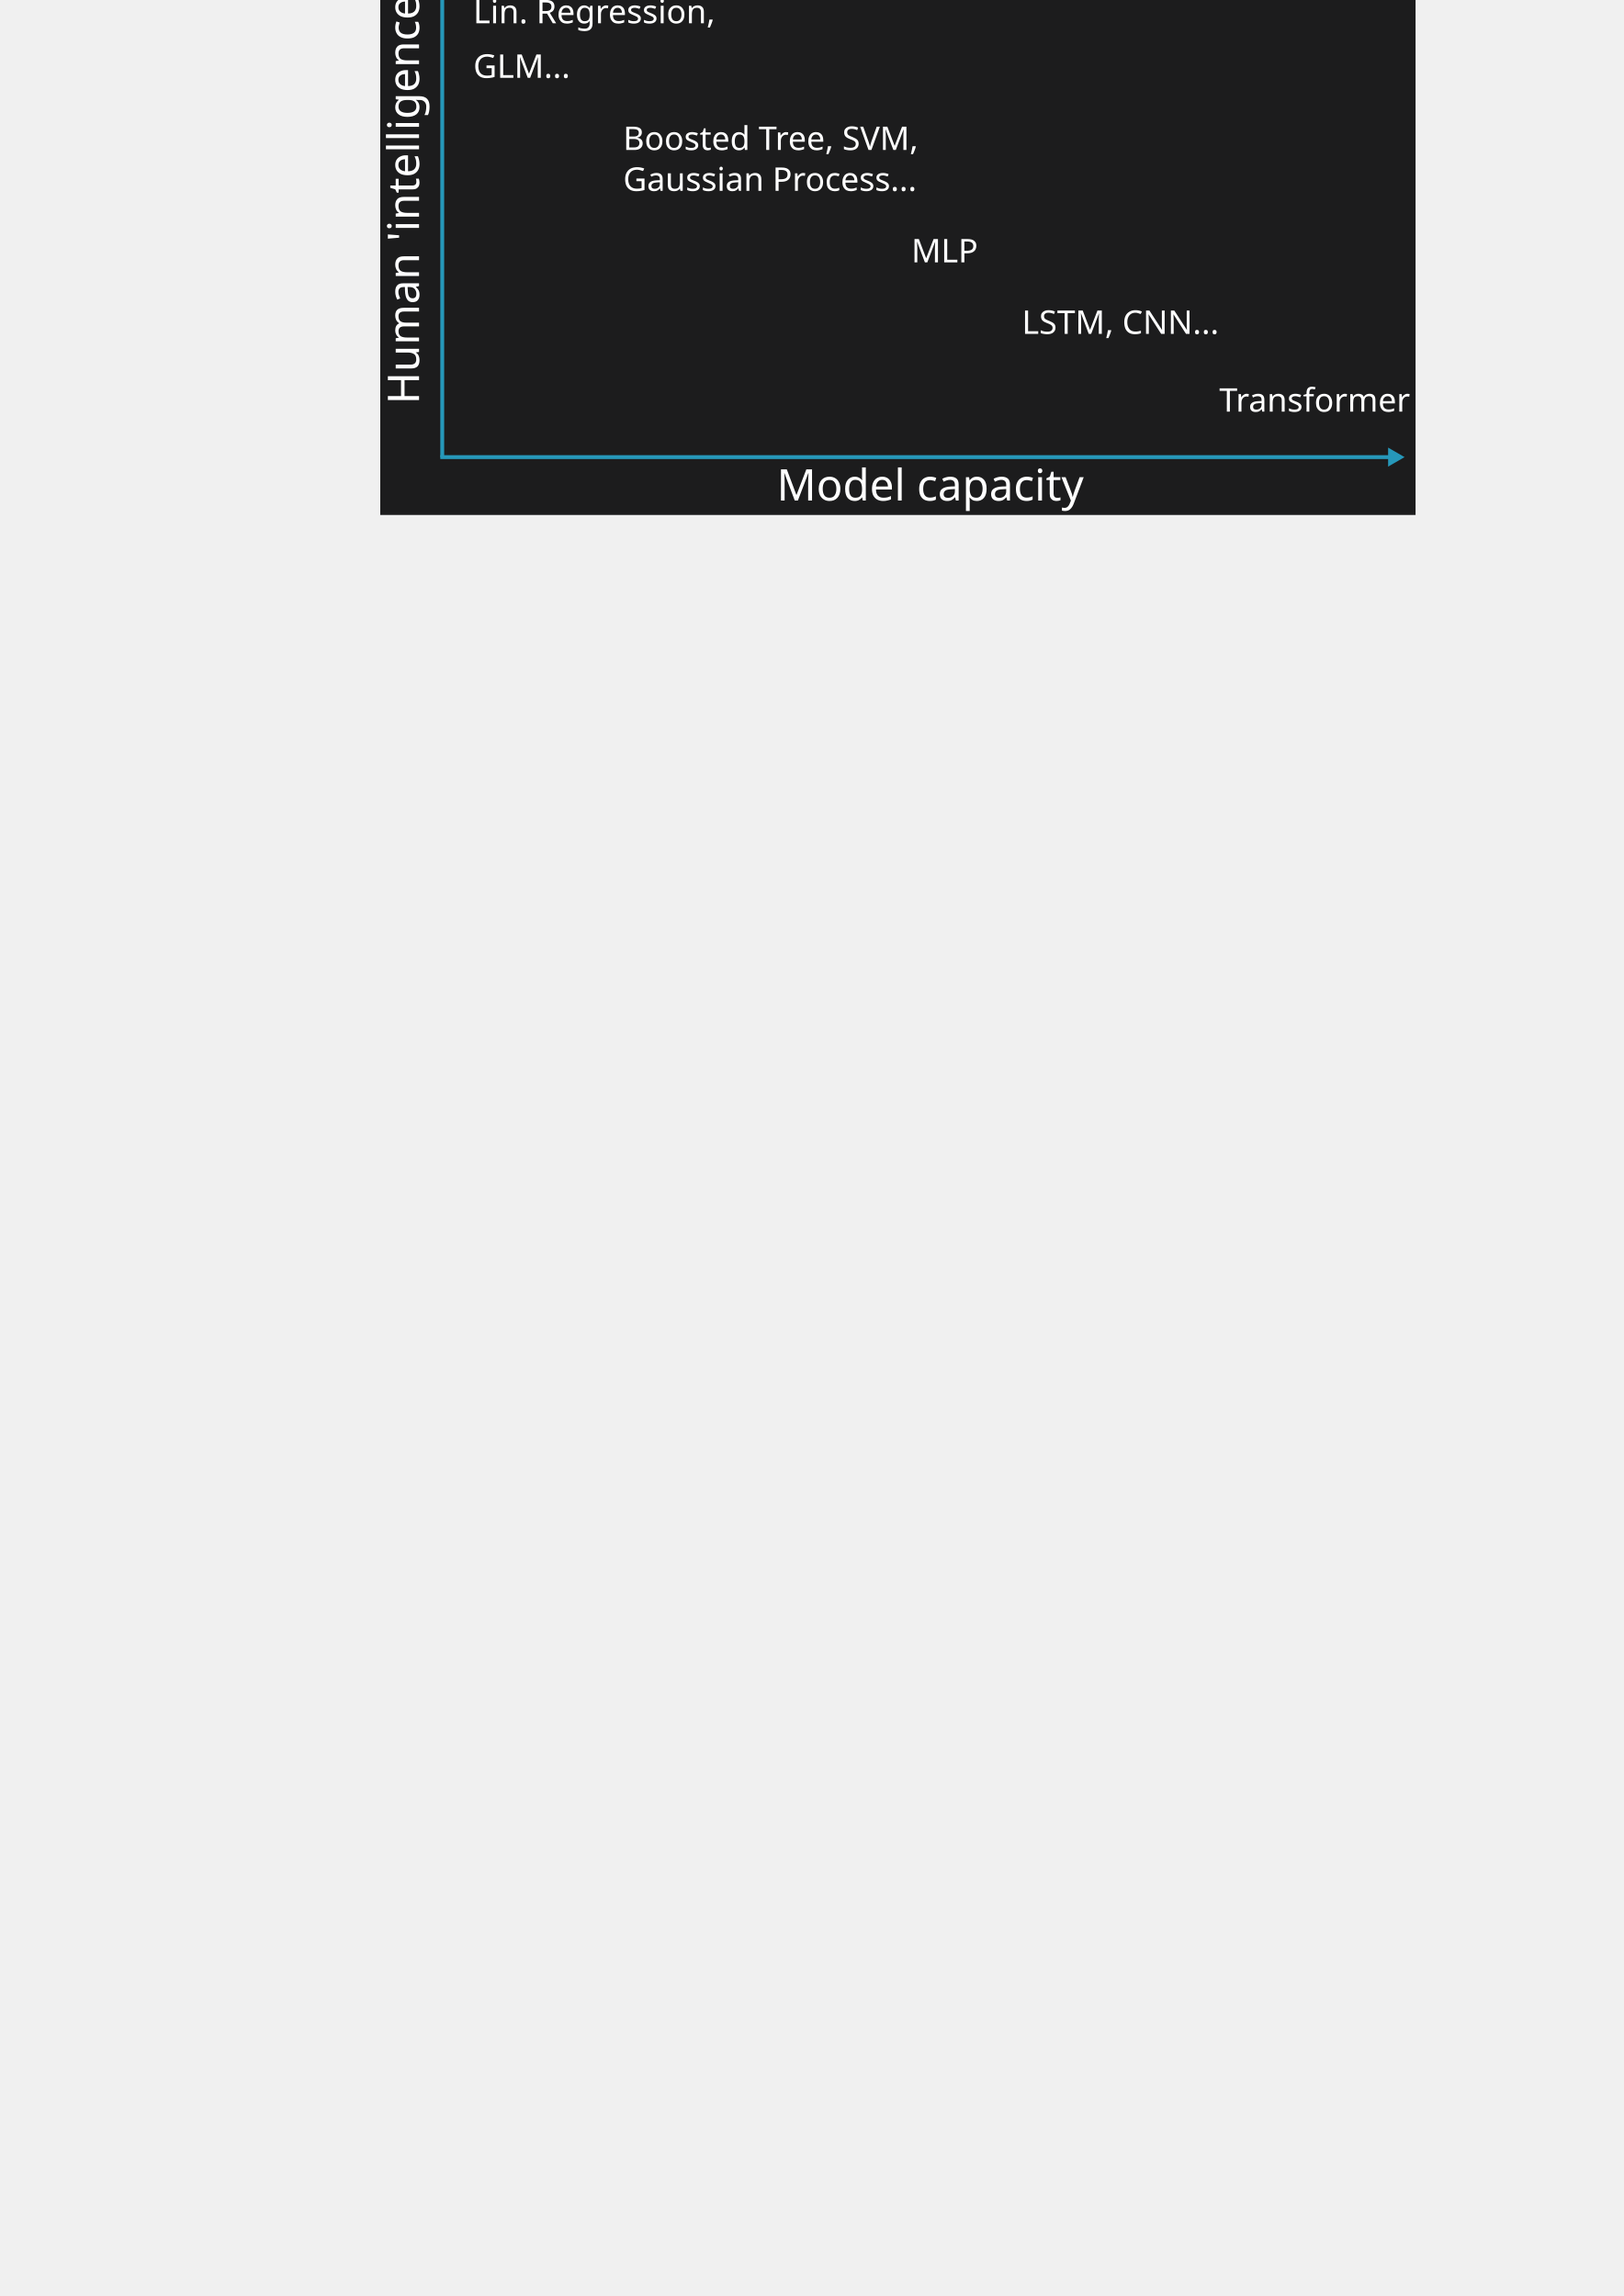
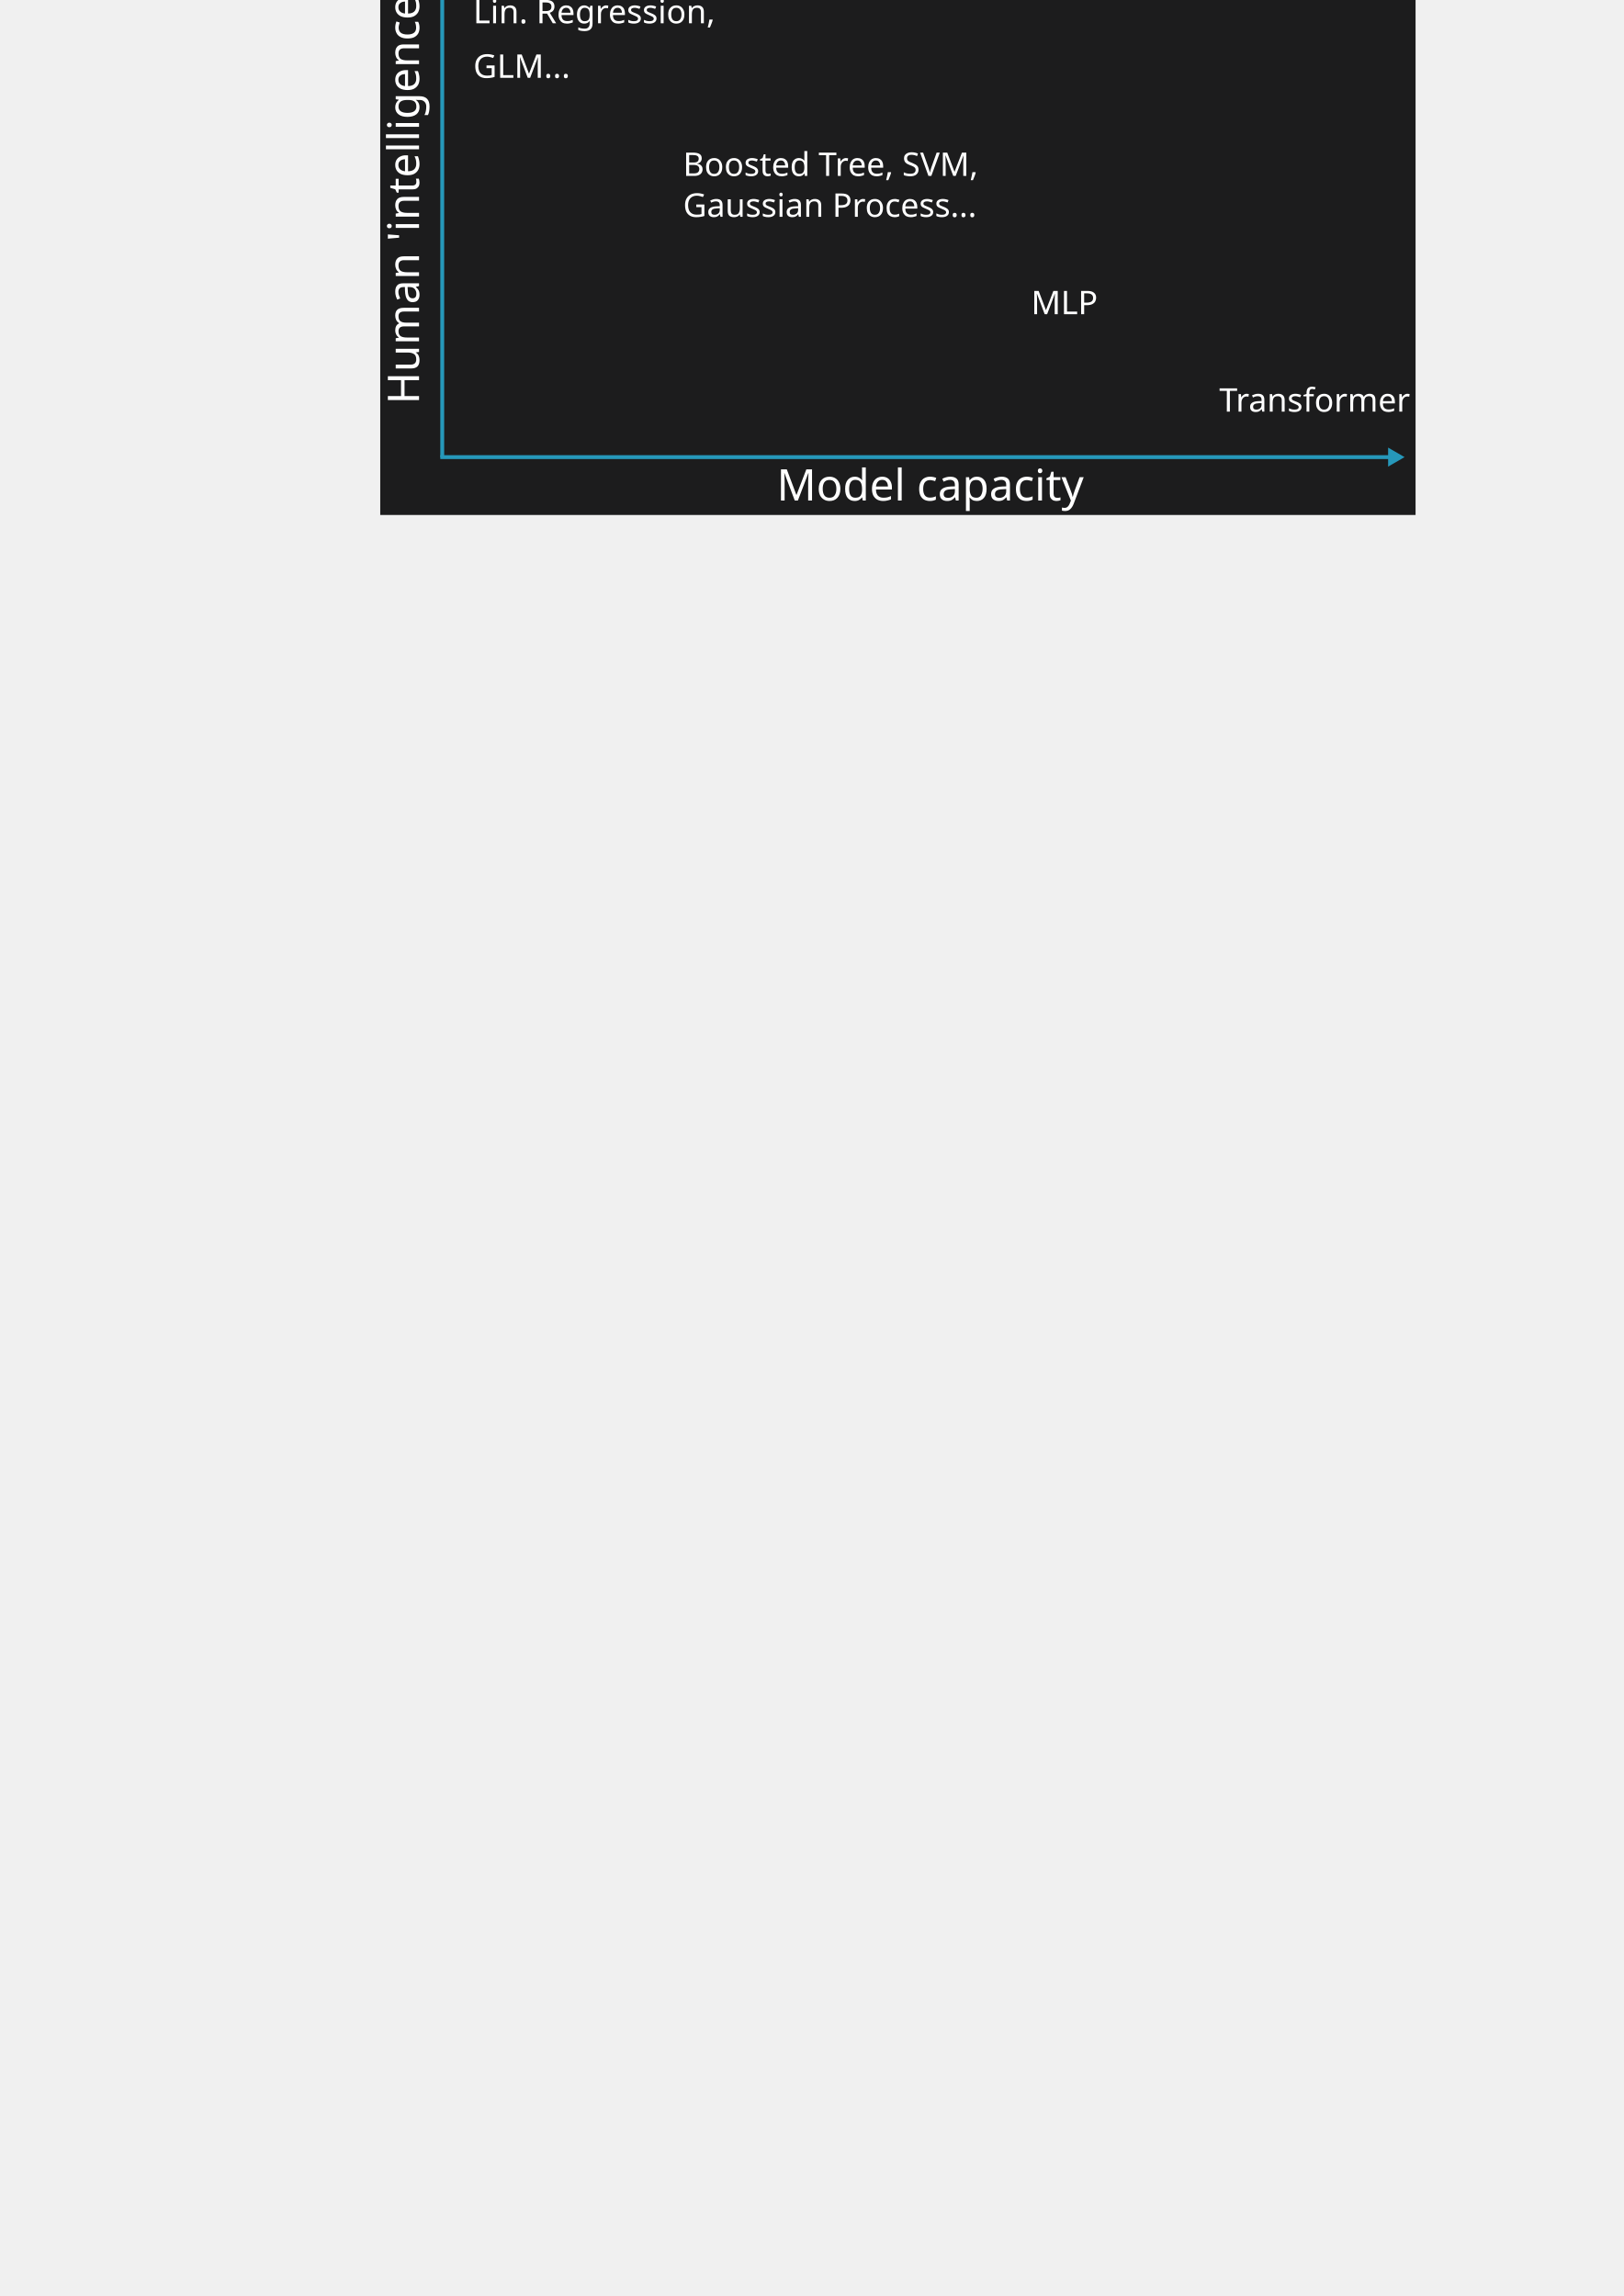
<svg xmlns="http://www.w3.org/2000/svg" width="210mm" height="297mm" viewBox="0 0 210 297" version="1.1" id="svg8">
  <defs id="defs2">
    <marker orient="auto" refY="0.0" refX="0.0" id="TriangleOutM" style="overflow:visible">
      <path id="path4665" d="M 5.77,0.0 L -2.88,5.0 L -2.88,-5.0 L 5.77,0.0 z " style="fill-rule:evenodd;stroke:#2698ba;stroke-width:1pt;stroke-opacity:1;fill:#2698ba;fill-opacity:1" transform="scale(0.4)" />
    </marker>
    <marker orient="auto" refY="0.0" refX="0.0" id="Arrow2Lend" style="overflow:visible;">
      <path id="path4541" style="fill-rule:evenodd;stroke-width:0.625;stroke-linejoin:round;stroke:#000000;stroke-opacity:1;fill:#000000;fill-opacity:1" d="M 8.719,4.034 L -2.207,0.016 L 8.719,-4.002 C 6.973,-1.63 6.983,1.616 8.719,4.034 z " transform="scale(1.1) rotate(180) translate(1,0)" />
    </marker>
    <marker orient="auto" refY="0.0" refX="0.0" id="Arrow1Lend" style="overflow:visible;">
      <path id="path4523" d="M 0.0,0.0 L 5.0,-5.0 L -12.5,0.0 L 5.0,5.0 L 0.0,0.0 z " style="fill-rule:evenodd;stroke:#000000;stroke-width:1pt;stroke-opacity:1;fill:#000000;fill-opacity:1" transform="scale(0.8) rotate(180) translate(12.5,0)" />
    </marker>
    <marker orient="auto" refY="0" refX="0" id="TriangleOutM-0" style="overflow:visible">
      <path id="path4665-4" d="M 5.77,0 -2.88,5 V -5 Z" style="fill:#2698ba;fill-opacity:1;fill-rule:evenodd;stroke:#2698ba;stroke-width:1pt;stroke-opacity:1" transform="scale(0.4)" />
    </marker>
  </defs>
  <g id="layer2">
    <rect style="fill:#1c1c1d;fill-opacity:1;stroke:none;stroke-width:0.513;stroke-miterlimit:4;stroke-dasharray:none;stroke-dashoffset:0;stroke-opacity:1" id="rect8163" width="133.902" height="72.564" x="49.178" y="-5.95" />
-     <text xml:space="preserve" style="font-style:normal;font-variant:normal;font-weight:500;font-stretch:normal;font-size:4.233px;line-height:1.25;font-family:'CMU Serif';-inkscape-font-specification:'CMU Serif, Medium';font-variant-ligatures:normal;font-variant-caps:normal;font-variant-numeric:normal;font-feature-settings:normal;text-align:start;letter-spacing:0px;word-spacing:0px;writing-mode:lr-tb;text-anchor:start;fill:#ffffff;fill-opacity:1;stroke:none;stroke-width:0.265" x="117.87" y="33.939" id="text6499">
-       <tspan id="tspan6497" x="117.87" y="33.939" style="font-style:normal;font-variant:normal;font-weight:500;font-stretch:normal;font-size:4.233px;font-family:'CMU Serif';-inkscape-font-specification:'CMU Serif, Medium';font-variant-ligatures:normal;font-variant-caps:normal;font-variant-numeric:normal;font-feature-settings:normal;text-align:start;writing-mode:lr-tb;text-anchor:start;fill:#ffffff;fill-opacity:1;stroke-width:0.265">MLP</tspan>
+     <text xml:space="preserve" style="font-style:normal;font-variant:normal;font-weight:500;font-stretch:normal;font-size:4.233px;line-height:1.25;font-family:'CMU Serif';-inkscape-font-specification:'CMU Serif, Medium';font-variant-ligatures:normal;font-variant-caps:normal;font-variant-numeric:normal;font-feature-settings:normal;text-align:start;letter-spacing:0px;word-spacing:0px;writing-mode:lr-tb;text-anchor:start;fill:#ffffff;fill-opacity:1;stroke:none;stroke-width:0.265" x="133.364" y="40.648" id="text6499">
+       <tspan id="tspan6497" x="133.364" y="40.648" style="font-style:normal;font-variant:normal;font-weight:500;font-stretch:normal;font-size:4.233px;font-family:'CMU Serif';-inkscape-font-specification:'CMU Serif, Medium';font-variant-ligatures:normal;font-variant-caps:normal;font-variant-numeric:normal;font-feature-settings:normal;text-align:start;writing-mode:lr-tb;text-anchor:start;fill:#ffffff;fill-opacity:1;stroke-width:0.265">MLP</tspan>
    </text>
  </g>
  <g id="layer1">
    <path style="fill:none;fill-opacity:1;stroke:#2698ba;stroke-width:0.5;stroke-linecap:butt;stroke-linejoin:miter;stroke-miterlimit:4;stroke-dasharray:none;stroke-opacity:1;marker-end:url(#TriangleOutM)" d="M 57.196,59.13 V -3.193" id="path4518" />
    <path style="fill:none;fill-opacity:1;stroke:#2698ba;stroke-width:0.5;stroke-linecap:butt;stroke-linejoin:miter;stroke-miterlimit:4;stroke-dasharray:none;stroke-opacity:1;marker-end:url(#TriangleOutM-0)" d="M 56.944,59.13 H 180.239" id="path4518-2" />
    <text xml:space="preserve" style="font-style:normal;font-weight:normal;font-size:5.644px;line-height:1.25;font-family:sans-serif;letter-spacing:0px;word-spacing:0px;fill:#ffffff;fill-opacity:1;stroke:none;stroke-width:0.265" x="100.461" y="64.743" id="text6019">
      <tspan x="100.461" y="64.743" style="font-style:normal;font-variant:normal;font-weight:normal;font-stretch:normal;font-family:'CMU Serif';-inkscape-font-specification:'CMU Serif';fill:#ffffff;fill-opacity:1;stroke-width:0.265" id="tspan6021">Model capacity</tspan>
    </text>
    <text xml:space="preserve" style="font-style:normal;font-weight:normal;font-size:5.644px;line-height:1.25;font-family:sans-serif;letter-spacing:0px;word-spacing:0px;fill:#2698ba;fill-opacity:1;stroke:none;stroke-width:0.265" x="-52.296" y="54.194" id="text6019-6" transform="rotate(-90)">
      <tspan x="-52.296" y="54.194" style="font-style:normal;font-variant:normal;font-weight:normal;font-stretch:normal;font-family:'CMU Serif';-inkscape-font-specification:'CMU Serif';fill:#ffffff;fill-opacity:1;stroke-width:0.265" id="tspan6021-2">Human 'intelligence'</tspan>
    </text>
    <text xml:space="preserve" style="font-style:normal;font-weight:normal;font-size:5.644px;line-height:1.25;font-family:sans-serif;letter-spacing:0px;word-spacing:0px;fill:#ffffff;fill-opacity:1;stroke:none;stroke-width:0.265;stroke-opacity:1" x="61.205" y="3.004" id="text6477">
      <tspan x="61.205" y="3.004" style="font-style:normal;font-variant:normal;font-weight:500;font-stretch:normal;font-size:4.233px;font-family:'CMU Serif';-inkscape-font-specification:'CMU Serif, Medium';font-variant-ligatures:normal;font-variant-caps:normal;font-variant-numeric:normal;font-feature-settings:normal;text-align:start;writing-mode:lr-tb;text-anchor:start;fill:#ffffff;fill-opacity:1;stroke:none;stroke-width:0.265;stroke-opacity:1" id="tspan6479">Lin. Regression, </tspan>
      <tspan x="61.205" y="10.059" style="font-style:normal;font-variant:normal;font-weight:500;font-stretch:normal;font-size:4.233px;font-family:'CMU Serif';-inkscape-font-specification:'CMU Serif, Medium';font-variant-ligatures:normal;font-variant-caps:normal;font-variant-numeric:normal;font-feature-settings:normal;text-align:start;writing-mode:lr-tb;text-anchor:start;fill:#ffffff;fill-opacity:1;stroke:none;stroke-width:0.265;stroke-opacity:1" id="tspan8369">GLM...</tspan>
    </text>
    <text xml:space="preserve" style="font-style:normal;font-weight:normal;font-size:5.644px;line-height:1.25;font-family:sans-serif;letter-spacing:0px;word-spacing:0px;fill:#000000;fill-opacity:1;stroke:none;stroke-width:0.265" x="102.231" y="44.163" id="text6487">
      <tspan id="tspan6485" x="102.231" y="49.313" style="stroke-width:0.265" />
    </text>
-     <text xml:space="preserve" style="font-style:normal;font-variant:normal;font-weight:500;font-stretch:normal;font-size:4.233px;line-height:1.25;font-family:'CMU Serif';-inkscape-font-specification:'CMU Serif, Medium';font-variant-ligatures:normal;font-variant-caps:normal;font-variant-numeric:normal;font-feature-settings:normal;text-align:start;letter-spacing:0px;word-spacing:0px;writing-mode:lr-tb;text-anchor:start;fill:#2698ba;fill-opacity:1;stroke:none;stroke-width:0.265" x="80.588" y="19.4" id="text6491">
-       <tspan x="80.588" y="19.4" style="font-style:normal;font-variant:normal;font-weight:500;font-stretch:normal;font-size:4.233px;font-family:'CMU Serif';-inkscape-font-specification:'CMU Serif, Medium';font-variant-ligatures:normal;font-variant-caps:normal;font-variant-numeric:normal;font-feature-settings:normal;text-align:start;writing-mode:lr-tb;text-anchor:start;fill:#ffffff;fill-opacity:1;stroke-width:0.265" id="tspan6493">Boosted Tree, SVM,</tspan>
-       <tspan x="80.588" y="24.691" style="font-style:normal;font-variant:normal;font-weight:500;font-stretch:normal;font-size:4.233px;font-family:'CMU Serif';-inkscape-font-specification:'CMU Serif, Medium';font-variant-ligatures:normal;font-variant-caps:normal;font-variant-numeric:normal;font-feature-settings:normal;text-align:start;writing-mode:lr-tb;text-anchor:start;fill:#ffffff;fill-opacity:1;stroke-width:0.265" id="tspan8422">Gaussian Process...</tspan>
-       <tspan x="80.588" y="29.983" style="font-style:normal;font-variant:normal;font-weight:500;font-stretch:normal;font-size:4.233px;font-family:'CMU Serif';-inkscape-font-specification:'CMU Serif, Medium';font-variant-ligatures:normal;font-variant-caps:normal;font-variant-numeric:normal;font-feature-settings:normal;text-align:start;writing-mode:lr-tb;text-anchor:start;fill:#ffffff;fill-opacity:1;stroke-width:0.265" id="tspan8424" />
-       <tspan x="80.588" y="35.275" style="font-style:normal;font-variant:normal;font-weight:500;font-stretch:normal;font-size:4.233px;font-family:'CMU Serif';-inkscape-font-specification:'CMU Serif, Medium';font-variant-ligatures:normal;font-variant-caps:normal;font-variant-numeric:normal;font-feature-settings:normal;text-align:start;writing-mode:lr-tb;text-anchor:start;fill:#ffffff;fill-opacity:1;stroke-width:0.265" id="tspan6495" />
+     <text xml:space="preserve" style="font-style:normal;font-variant:normal;font-weight:500;font-stretch:normal;font-size:4.233px;line-height:1.25;font-family:'CMU Serif';-inkscape-font-specification:'CMU Serif, Medium';font-variant-ligatures:normal;font-variant-caps:normal;font-variant-numeric:normal;font-feature-settings:normal;text-align:start;letter-spacing:0px;word-spacing:0px;writing-mode:lr-tb;text-anchor:start;fill:#2698ba;fill-opacity:1;stroke:none;stroke-width:0.265" x="88.335" y="22.754" id="text6491">
+       <tspan x="88.335" y="22.754" style="font-style:normal;font-variant:normal;font-weight:500;font-stretch:normal;font-size:4.233px;font-family:'CMU Serif';-inkscape-font-specification:'CMU Serif, Medium';font-variant-ligatures:normal;font-variant-caps:normal;font-variant-numeric:normal;font-feature-settings:normal;text-align:start;writing-mode:lr-tb;text-anchor:start;fill:#ffffff;fill-opacity:1;stroke-width:0.265" id="tspan6493">Boosted Tree, SVM,</tspan>
+       <tspan x="88.335" y="28.046" style="font-style:normal;font-variant:normal;font-weight:500;font-stretch:normal;font-size:4.233px;font-family:'CMU Serif';-inkscape-font-specification:'CMU Serif, Medium';font-variant-ligatures:normal;font-variant-caps:normal;font-variant-numeric:normal;font-feature-settings:normal;text-align:start;writing-mode:lr-tb;text-anchor:start;fill:#ffffff;fill-opacity:1;stroke-width:0.265" id="tspan8422">Gaussian Process...</tspan>
+       <tspan x="88.335" y="33.338" style="font-style:normal;font-variant:normal;font-weight:500;font-stretch:normal;font-size:4.233px;font-family:'CMU Serif';-inkscape-font-specification:'CMU Serif, Medium';font-variant-ligatures:normal;font-variant-caps:normal;font-variant-numeric:normal;font-feature-settings:normal;text-align:start;writing-mode:lr-tb;text-anchor:start;fill:#ffffff;fill-opacity:1;stroke-width:0.265" id="tspan8424" />
+       <tspan x="88.335" y="38.629" style="font-style:normal;font-variant:normal;font-weight:500;font-stretch:normal;font-size:4.233px;font-family:'CMU Serif';-inkscape-font-specification:'CMU Serif, Medium';font-variant-ligatures:normal;font-variant-caps:normal;font-variant-numeric:normal;font-feature-settings:normal;text-align:start;writing-mode:lr-tb;text-anchor:start;fill:#ffffff;fill-opacity:1;stroke-width:0.265" id="tspan6495" />
    </text>
    <text xml:space="preserve" style="font-style:normal;font-weight:normal;font-size:5.644px;line-height:1.25;font-family:sans-serif;letter-spacing:0px;word-spacing:0px;fill:#000000;fill-opacity:1;stroke:none;stroke-width:0.265" x="145.395" y="51.647" id="text6503">
      <tspan id="tspan6501" x="145.395" y="56.796" style="stroke-width:0.265" />
    </text>
    <text xml:space="preserve" style="font-style:normal;font-weight:normal;font-size:5.644px;line-height:1.25;font-family:sans-serif;letter-spacing:0px;word-spacing:0px;fill:#ffffff;fill-opacity:1;stroke:none;stroke-width:0.265" x="157.689" y="53.25" id="text6507">
      <tspan id="tspan6505" x="157.689" y="53.25" style="font-style:normal;font-variant:normal;font-weight:500;font-stretch:normal;font-size:4.233px;font-family:'CMU Serif';-inkscape-font-specification:'CMU Serif, Medium';font-variant-ligatures:normal;font-variant-caps:normal;font-variant-numeric:normal;font-feature-settings:normal;text-align:start;writing-mode:lr-tb;text-anchor:start;fill:#ffffff;fill-opacity:1;stroke-width:0.265">Transformer</tspan>
    </text>
-     <text xml:space="preserve" style="font-style:normal;font-weight:normal;font-size:5.644px;line-height:1.25;font-family:sans-serif;letter-spacing:0px;word-spacing:0px;fill:#ffffff;fill-opacity:1;stroke:none;stroke-width:0.265" x="132.167" y="43.186" id="text6511">
-       <tspan x="132.167" y="43.186" style="font-style:normal;font-variant:normal;font-weight:500;font-stretch:normal;font-size:4.233px;font-family:'CMU Serif';-inkscape-font-specification:'CMU Serif, Medium';font-variant-ligatures:normal;font-variant-caps:normal;font-variant-numeric:normal;font-feature-settings:normal;text-align:start;writing-mode:lr-tb;text-anchor:start;fill:#ffffff;fill-opacity:1;stroke-width:0.265" id="tspan6513">LSTM, CNN...</tspan>
-     </text>
  </g>
</svg>
